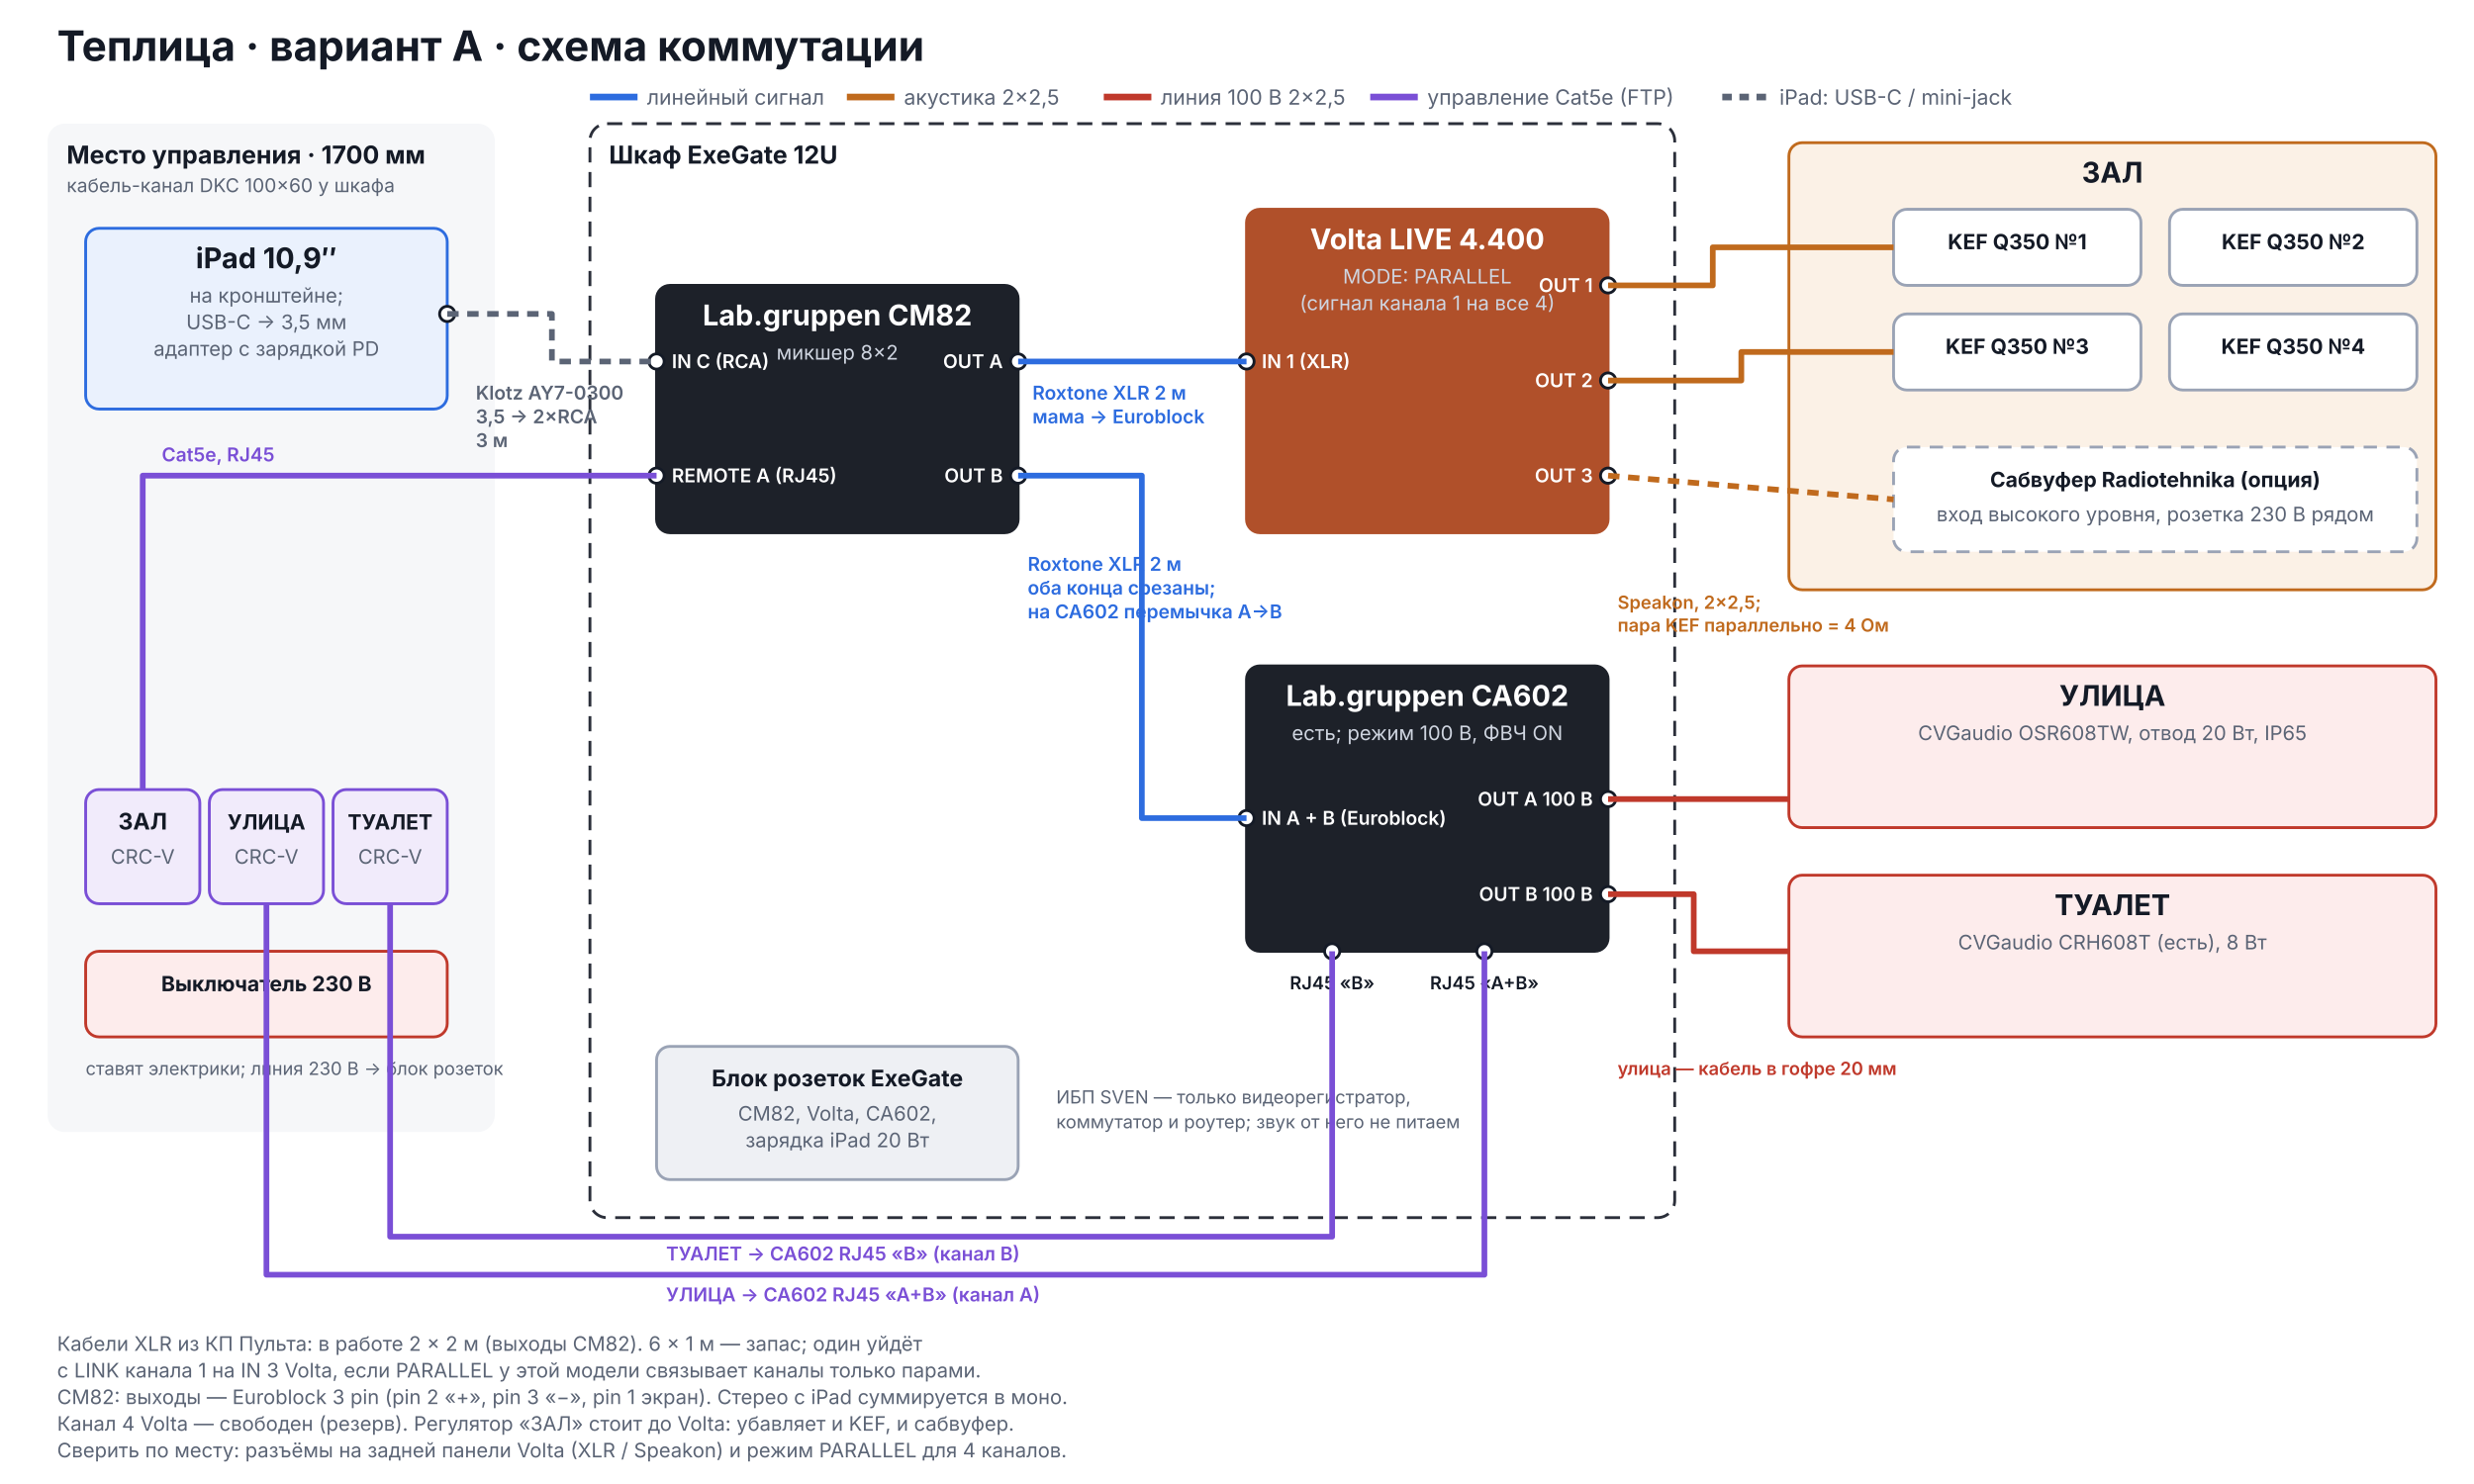
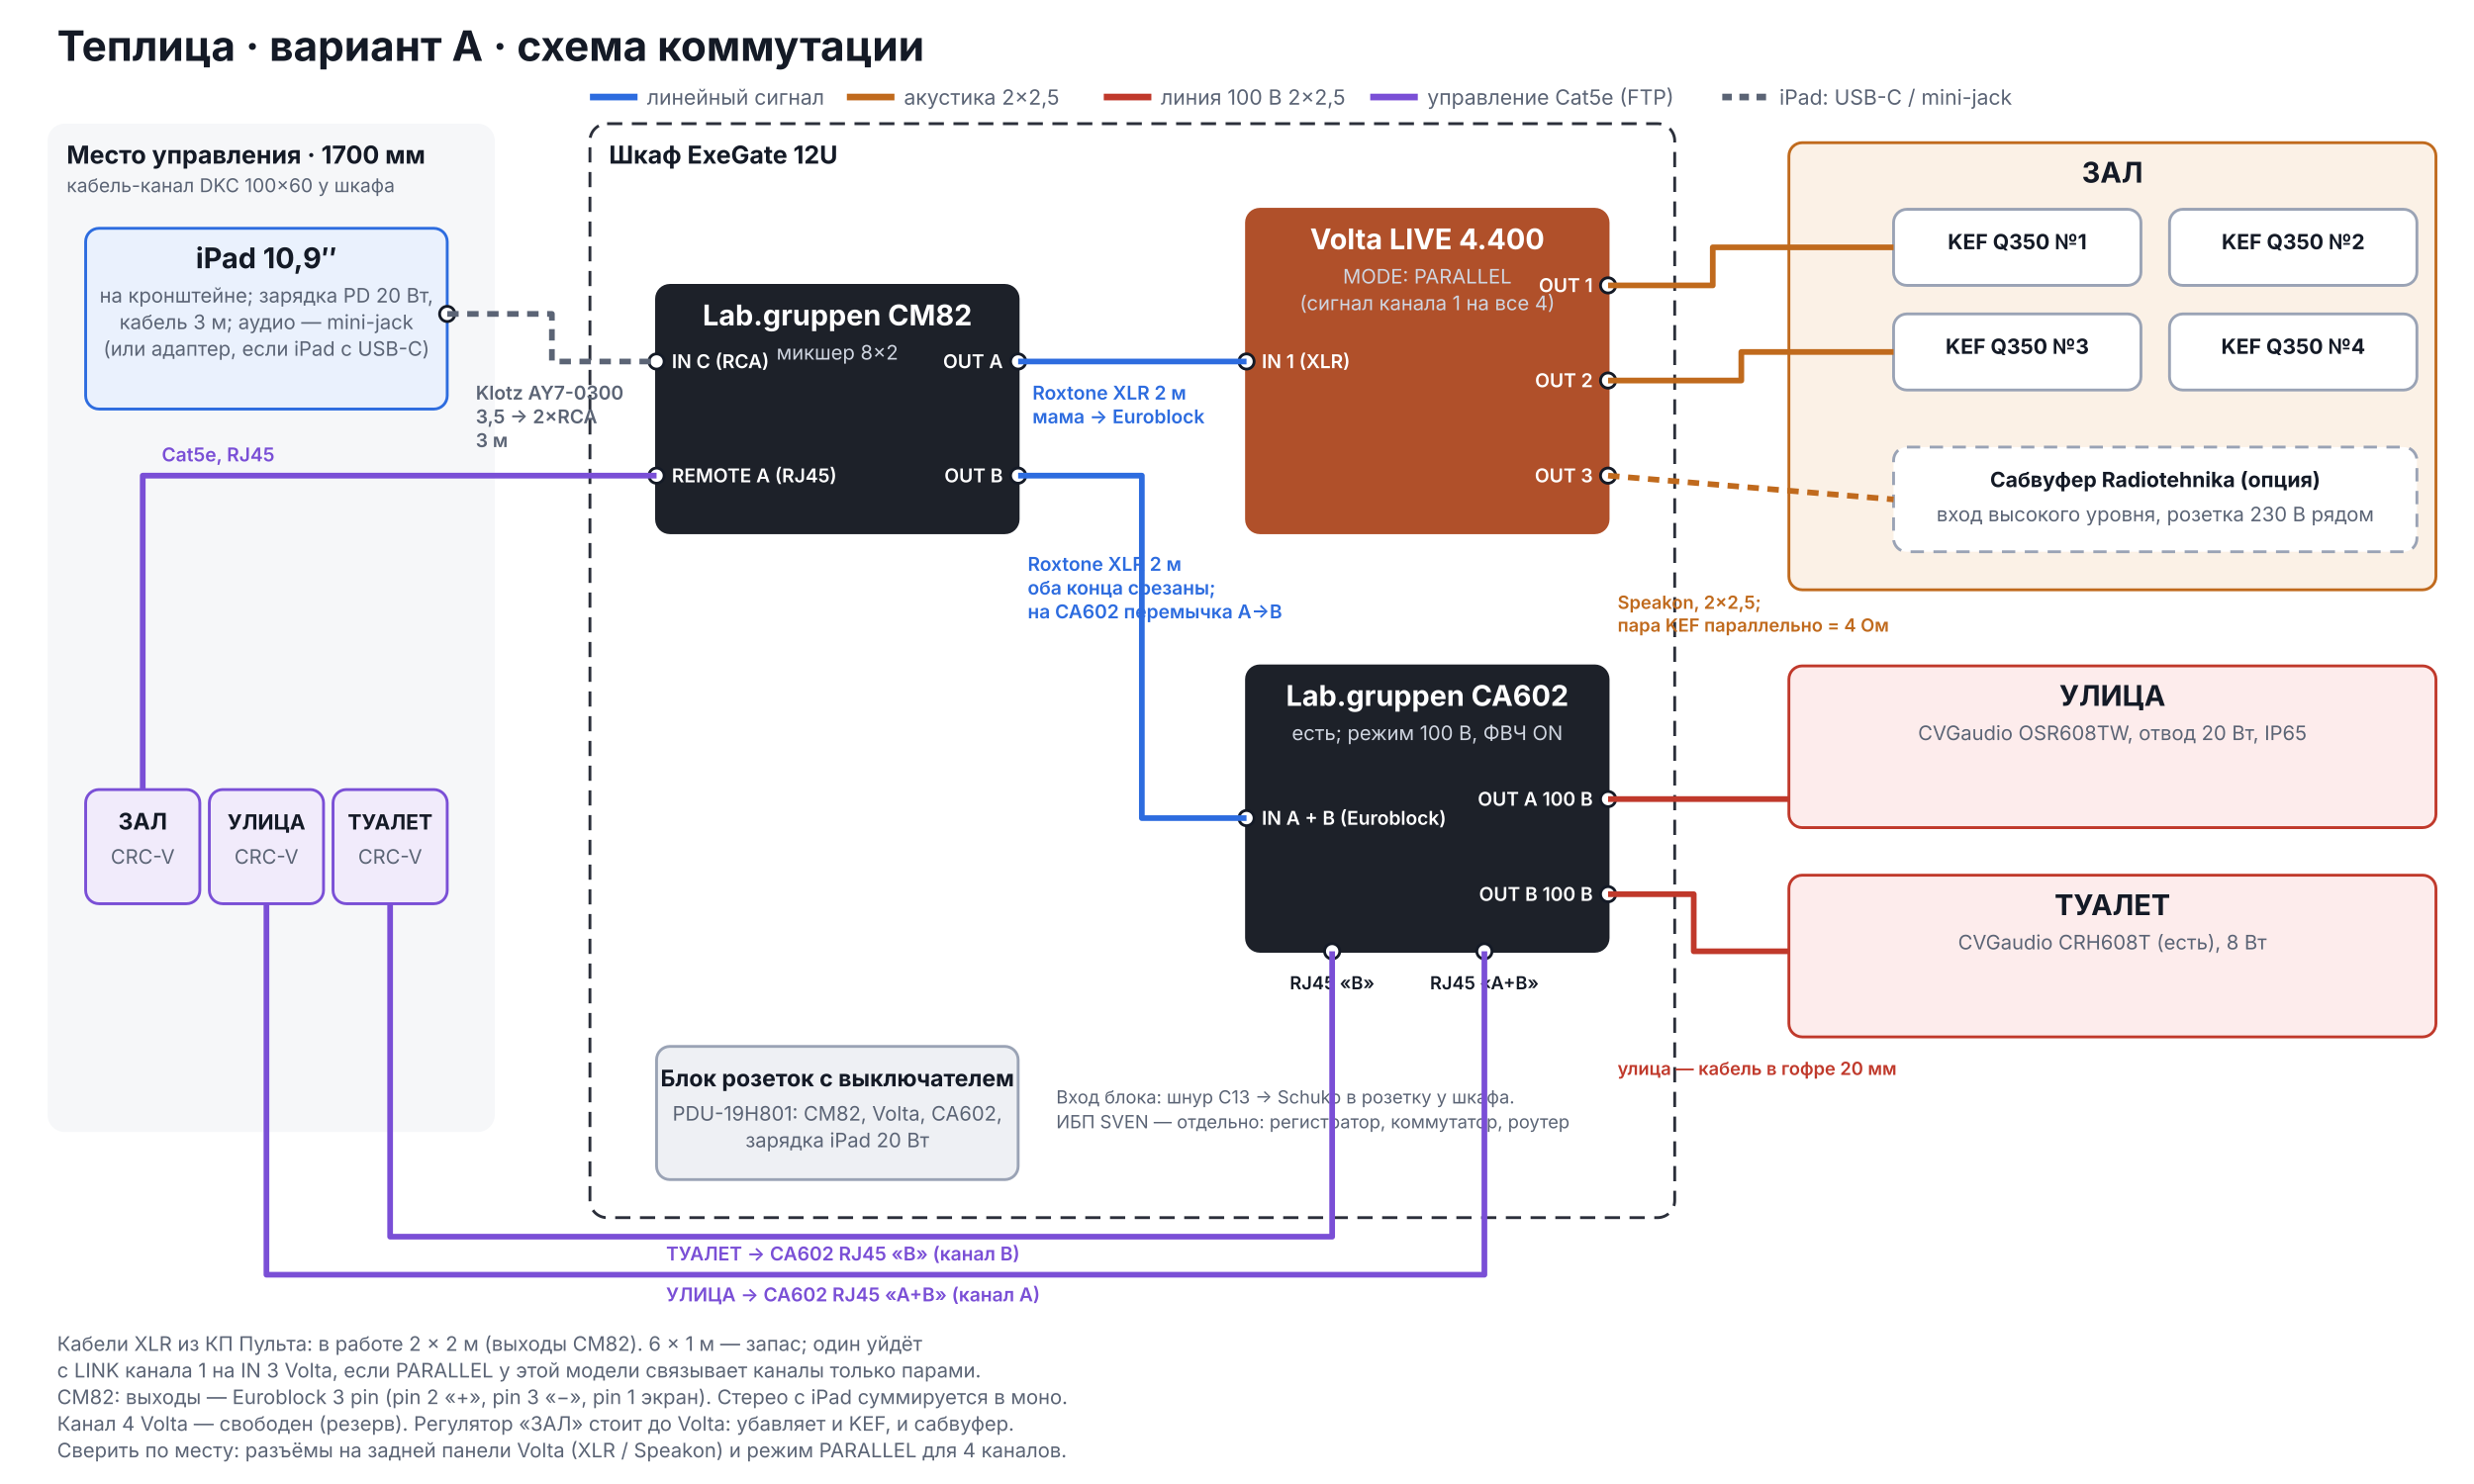
<svg xmlns="http://www.w3.org/2000/svg" viewBox="0 0 2600 1560" font-family="Inter, Arial, sans-serif">
  <rect width="2600" height="1560" fill="#ffffff" />
  <text x="60" y="64" font-size="44" font-weight="700" fill="#141a26">Теплица · вариант A · схема коммутации</text>
  <line x1="620" y1="102" x2="670" y2="102" stroke="#2d6cdf" stroke-width="7" />
  <text x="680" y="110" font-size="22" fill="#5b6475">линейный сигнал</text>
  <line x1="890" y1="102" x2="940" y2="102" stroke="#c06a1d" stroke-width="7" />
  <text x="950" y="110" font-size="22" fill="#5b6475">акустика 2×2,5</text>
  <line x1="1160" y1="102" x2="1210" y2="102" stroke="#c0392b" stroke-width="7" />
  <text x="1220" y="110" font-size="22" fill="#5b6475">линия 100 В 2×2,5</text>
  <line x1="1440" y1="102" x2="1490" y2="102" stroke="#7a4fd6" stroke-width="7" />
  <text x="1500" y="110" font-size="22" fill="#5b6475">управление Cat5e (FTP)</text>
  <line x1="1810" y1="102" x2="1860" y2="102" stroke="#5b6475" stroke-width="7" stroke-dasharray="10 8" />
  <text x="1870" y="110" font-size="22" fill="#5b6475">iPad: USB-C / mini-jack</text>
  <rect x="50" y="130" width="470" height="1060" rx="18" fill="#f6f7f9" />
  <text x="70" y="172" font-size="26" font-weight="700" fill="#141a26">Место управления · 1700 мм</text>
  <text x="70" y="202" font-size="20" fill="#5b6475">кабель-канал DKC 100×60 у шкафа</text>
  <rect x="90" y="240" width="380" height="190" rx="14" fill="#eaf1fd" stroke="#2d6cdf" stroke-width="3" />
  <text x="280.0" y="282" text-anchor="middle" font-size="30" font-weight="700" fill="#141a26">iPad 10,9″</text>
-   <text x="280.0" y="318" text-anchor="middle" font-size="21" fill="#5b6475">на кронштейне;</text>
-   <text x="280.0" y="346" text-anchor="middle" font-size="21" fill="#5b6475">USB-C → 3,5 мм</text>
-   <text x="280.0" y="374" text-anchor="middle" font-size="21" fill="#5b6475">адаптер с зарядкой PD</text>
+   <text x="280.0" y="318" text-anchor="middle" font-size="21" fill="#5b6475">на кронштейне; зарядка PD 20 Вт,</text>
+   <text x="280.0" y="346" text-anchor="middle" font-size="21" fill="#5b6475">кабель 3 м; аудио — mini-jack</text>
+   <text x="280.0" y="374" text-anchor="middle" font-size="21" fill="#5b6475">(или адаптер, если iPad с USB-C)</text>
  <circle cx="470" cy="330" r="8" fill="#ffffff" stroke="#141a26" stroke-width="3" />
  <text x="486" y="337" text-anchor="start" font-size="20" font-weight="600" fill="#ffffff" />
  <rect x="90" y="830" width="120" height="120" rx="14" fill="#f1ebfb" stroke="#7a4fd6" stroke-width="3" />
  <text x="150.0" y="872" text-anchor="middle" font-size="24" font-weight="700" fill="#141a26">ЗАЛ</text>
  <text x="150.0" y="908" text-anchor="middle" font-size="21" fill="#5b6475">CRC-V</text>
  <rect x="220" y="830" width="120" height="120" rx="14" fill="#f1ebfb" stroke="#7a4fd6" stroke-width="3" />
  <text x="280.0" y="872" text-anchor="middle" font-size="22" font-weight="700" fill="#141a26">УЛИЦА</text>
  <text x="280.0" y="908" text-anchor="middle" font-size="21" fill="#5b6475">CRC-V</text>
  <rect x="350" y="830" width="120" height="120" rx="14" fill="#f1ebfb" stroke="#7a4fd6" stroke-width="3" />
  <text x="410.0" y="872" text-anchor="middle" font-size="22" font-weight="700" fill="#141a26">ТУАЛЕТ</text>
  <text x="410.0" y="908" text-anchor="middle" font-size="21" fill="#5b6475">CRC-V</text>
-   <rect x="90" y="1000" width="380" height="90" rx="14" fill="#fdecec" stroke="#c0392b" stroke-width="3" />
-   <text x="280.0" y="1042" text-anchor="middle" font-size="22" font-weight="700" fill="#141a26">Выключатель 230 В</text>
-   <text x="90" y="1130" font-size="19" fill="#5b6475">ставят электрики; линия 230 В → блок розеток</text>
  <rect x="620" y="130" width="1140" height="1150" rx="18" fill="none" stroke="#2b2f3a" stroke-width="3" stroke-dasharray="16 10" />
  <text x="640" y="172" font-size="26" font-weight="700" fill="#141a26">Шкаф ExeGate 12U</text>
  <rect x="690" y="300" width="380" height="260" rx="14" fill="#1d2129" stroke="#1d2129" stroke-width="3" />
  <text x="880.0" y="342" text-anchor="middle" font-size="30" font-weight="700" fill="#ffffff">Lab.gruppen CM82</text>
  <text x="880.0" y="378" text-anchor="middle" font-size="21" fill="#cfd5e0">микшер 8×2</text>
  <circle cx="690" cy="380" r="8" fill="#ffffff" stroke="#141a26" stroke-width="3" />
  <text x="706" y="387" text-anchor="start" font-size="20" font-weight="600" fill="#ffffff">IN C (RCA)</text>
  <circle cx="690" cy="500" r="8" fill="#ffffff" stroke="#141a26" stroke-width="3" />
  <text x="706" y="507" text-anchor="start" font-size="20" font-weight="600" fill="#ffffff">REMOTE A (RJ45)</text>
  <circle cx="1070" cy="380" r="8" fill="#ffffff" stroke="#141a26" stroke-width="3" />
  <text x="1054" y="387" text-anchor="end" font-size="20" font-weight="600" fill="#ffffff">OUT A</text>
  <circle cx="1070" cy="500" r="8" fill="#ffffff" stroke="#141a26" stroke-width="3" />
  <text x="1054" y="507" text-anchor="end" font-size="20" font-weight="600" fill="#ffffff">OUT B</text>
  <rect x="1310" y="220" width="380" height="340" rx="14" fill="#b0502a" stroke="#b0502a" stroke-width="3" />
  <text x="1500.0" y="262" text-anchor="middle" font-size="30" font-weight="700" fill="#ffffff">Volta LIVE 4.400</text>
  <text x="1500.0" y="298" text-anchor="middle" font-size="21" fill="#cfd5e0">MODE: PARALLEL</text>
  <text x="1500.0" y="326" text-anchor="middle" font-size="21" fill="#cfd5e0">(сигнал канала 1 на все 4)</text>
  <circle cx="1310" cy="380" r="8" fill="#ffffff" stroke="#141a26" stroke-width="3" />
  <text x="1326" y="387" text-anchor="start" font-size="20" font-weight="600" fill="#ffffff">IN 1 (XLR)</text>
  <circle cx="1690" cy="300" r="8" fill="#ffffff" stroke="#141a26" stroke-width="3" />
  <text x="1674" y="307" text-anchor="end" font-size="20" font-weight="600" fill="#ffffff">OUT 1</text>
  <circle cx="1690" cy="400" r="8" fill="#ffffff" stroke="#141a26" stroke-width="3" />
  <text x="1674" y="407" text-anchor="end" font-size="20" font-weight="600" fill="#ffffff">OUT 2</text>
  <circle cx="1690" cy="500" r="8" fill="#ffffff" stroke="#141a26" stroke-width="3" />
  <text x="1674" y="507" text-anchor="end" font-size="20" font-weight="600" fill="#ffffff">OUT 3</text>
  <rect x="1310" y="700" width="380" height="300" rx="14" fill="#1d2129" stroke="#1d2129" stroke-width="3" />
  <text x="1500.0" y="742" text-anchor="middle" font-size="30" font-weight="700" fill="#ffffff">Lab.gruppen CA602</text>
  <text x="1500.0" y="778" text-anchor="middle" font-size="21" fill="#cfd5e0">есть; режим 100 В, ФВЧ ON</text>
  <circle cx="1310" cy="860" r="8" fill="#ffffff" stroke="#141a26" stroke-width="3" />
  <text x="1326" y="867" text-anchor="start" font-size="20" font-weight="600" fill="#ffffff">IN A + B (Euroblock)</text>
  <circle cx="1690" cy="840" r="8" fill="#ffffff" stroke="#141a26" stroke-width="3" />
  <text x="1674" y="847" text-anchor="end" font-size="20" font-weight="600" fill="#ffffff">OUT A 100 В</text>
  <circle cx="1690" cy="940" r="8" fill="#ffffff" stroke="#141a26" stroke-width="3" />
  <text x="1674" y="947" text-anchor="end" font-size="20" font-weight="600" fill="#ffffff">OUT B 100 В</text>
  <circle cx="1400" cy="1000" r="8" fill="#ffffff" stroke="#141a26" stroke-width="3" />
  <text x="1416" y="1007" text-anchor="start" font-size="20" font-weight="600" fill="#ffffff" />
  <circle cx="1560" cy="1000" r="8" fill="#ffffff" stroke="#141a26" stroke-width="3" />
  <text x="1576" y="1007" text-anchor="start" font-size="20" font-weight="600" fill="#ffffff" />
  <text x="1400" y="1040" text-anchor="middle" font-size="19" font-weight="600" fill="#141a26">RJ45 «B»</text>
  <text x="1560" y="1040" text-anchor="middle" font-size="19" font-weight="600" fill="#141a26">RJ45 «A+B»</text>
  <rect x="690" y="1100" width="380" height="140" rx="14" fill="#eef0f4" stroke="#9aa3b5" stroke-width="3" />
-   <text x="880.0" y="1142" text-anchor="middle" font-size="24" font-weight="700" fill="#141a26">Блок розеток ExeGate</text>
-   <text x="880.0" y="1178" text-anchor="middle" font-size="21" fill="#5b6475">CM82, Volta, CA602,</text>
+   <text x="880.0" y="1142" text-anchor="middle" font-size="24" font-weight="700" fill="#141a26">Блок розеток с выключателем</text>
+   <text x="880.0" y="1178" text-anchor="middle" font-size="21" fill="#5b6475">PDU-19H801: CM82, Volta, CA602,</text>
  <text x="880.0" y="1206" text-anchor="middle" font-size="21" fill="#5b6475">зарядка iPad 20 Вт</text>
-   <text x="1110" y="1160" font-size="19" fill="#5b6475">ИБП SVEN — только видеорегистратор,</text>
-   <text x="1110" y="1186" font-size="19" fill="#5b6475">коммутатор и роутер; звук от него не питаем</text>
+   <text x="1110" y="1160" font-size="19" fill="#5b6475">Вход блока: шнур C13 → Schuko в розетку у шкафа.</text>
+   <text x="1110" y="1186" font-size="19" fill="#5b6475">ИБП SVEN — отдельно: регистратор, коммутатор, роутер</text>
  <rect x="1880" y="150" width="680" height="470" rx="14" fill="#fbf1e6" stroke="#c06a1d" stroke-width="3" />
  <text x="2220.0" y="192" text-anchor="middle" font-size="30" font-weight="700" fill="#141a26">ЗАЛ</text>
  <rect x="1990" y="220" width="260" height="80" rx="14" fill="#ffffff" stroke="#9aa3b5" stroke-width="3" />
  <text x="2120.0" y="262" text-anchor="middle" font-size="22" font-weight="700" fill="#141a26">KEF Q350 №1</text>
  <rect x="2280" y="220" width="260" height="80" rx="14" fill="#ffffff" stroke="#9aa3b5" stroke-width="3" />
  <text x="2410.0" y="262" text-anchor="middle" font-size="22" font-weight="700" fill="#141a26">KEF Q350 №2</text>
  <rect x="1990" y="330" width="260" height="80" rx="14" fill="#ffffff" stroke="#9aa3b5" stroke-width="3" />
  <text x="2120.0" y="372" text-anchor="middle" font-size="22" font-weight="700" fill="#141a26">KEF Q350 №3</text>
  <rect x="2280" y="330" width="260" height="80" rx="14" fill="#ffffff" stroke="#9aa3b5" stroke-width="3" />
  <text x="2410.0" y="372" text-anchor="middle" font-size="22" font-weight="700" fill="#141a26">KEF Q350 №4</text>
  <rect x="1990" y="470" width="550" height="110" rx="14" fill="#ffffff" stroke="#9aa3b5" stroke-width="3" stroke-dasharray="14 10" />
  <text x="2265.0" y="512" text-anchor="middle" font-size="22" font-weight="700" fill="#141a26">Сабвуфер Radiotehnika (опция)</text>
  <text x="2265.0" y="548" text-anchor="middle" font-size="21" fill="#5b6475">вход высокого уровня, розетка 230 В рядом</text>
  <rect x="1880" y="700" width="680" height="170" rx="14" fill="#fdecec" stroke="#c0392b" stroke-width="3" />
  <text x="2220.0" y="742" text-anchor="middle" font-size="30" font-weight="700" fill="#141a26">УЛИЦА</text>
  <text x="2220.0" y="778" text-anchor="middle" font-size="21" fill="#5b6475">CVGaudio OSR608TW, отвод 20 Вт, IP65</text>
  <rect x="1880" y="920" width="680" height="170" rx="14" fill="#fdecec" stroke="#c0392b" stroke-width="3" />
  <text x="2220.0" y="962" text-anchor="middle" font-size="30" font-weight="700" fill="#141a26">ТУАЛЕТ</text>
  <text x="2220.0" y="998" text-anchor="middle" font-size="21" fill="#5b6475">CVGaudio CRH608T (есть), 8 Вт</text>
  <path d="M470 330 L580 330 L580 380 L690 380" fill="none" stroke="#5b6475" stroke-width="6" stroke-linejoin="round" stroke-dasharray="12 9" />
  <text x="500" y="420" font-size="20" fill="#5b6475" font-weight="600">Klotz AY7-0300</text>
  <text x="500" y="445" font-size="20" fill="#5b6475" font-weight="600">3,5 → 2×RCA</text>
  <text x="500" y="470" font-size="20" fill="#5b6475" font-weight="600">3 м</text>
  <path d="M1070 380 L1310 380" fill="none" stroke="#2d6cdf" stroke-width="6" stroke-linejoin="round" />
  <text x="1085" y="420" font-size="20" fill="#2d6cdf" font-weight="600">Roxtone XLR 2 м</text>
  <text x="1085" y="445" font-size="20" fill="#2d6cdf" font-weight="600">мама → Euroblock</text>
  <path d="M1070 500 L1200 500 L1200 860 L1310 860" fill="none" stroke="#2d6cdf" stroke-width="6" stroke-linejoin="round" />
  <text x="1080" y="600" font-size="20" fill="#2d6cdf" font-weight="600">Roxtone XLR 2 м</text>
  <text x="1080" y="625" font-size="20" fill="#2d6cdf" font-weight="600">оба конца срезаны;</text>
  <text x="1080" y="650" font-size="20" fill="#2d6cdf" font-weight="600">на CA602 перемычка A→B</text>
  <path d="M1690 300 L1800 300 L1800 260 L1990 260" fill="none" stroke="#c06a1d" stroke-width="6" stroke-linejoin="round" />
  <path d="M1690 400 L1830 400 L1830 370 L1990 370" fill="none" stroke="#c06a1d" stroke-width="6" stroke-linejoin="round" />
  <path d="M1690 500 L1990 525" fill="none" stroke="#c06a1d" stroke-width="6" stroke-linejoin="round" stroke-dasharray="12 9" />
  <text x="1700" y="640" font-size="19" fill="#c06a1d" font-weight="600">Speakon, 2×2,5;</text>
  <text x="1700" y="664" font-size="19" fill="#c06a1d" font-weight="600">пара KEF параллельно = 4 Ом</text>
  <path d="M1690 840 L1880 840" fill="none" stroke="#c0392b" stroke-width="6" stroke-linejoin="round" />
  <path d="M1690 940 L1780 940 L1780 1000 L1880 1000" fill="none" stroke="#c0392b" stroke-width="6" stroke-linejoin="round" />
  <text x="1700" y="1130" font-size="19" fill="#c0392b" font-weight="600">улица — кабель в гофре 20 мм</text>
  <path d="M150 830 L150 500 L690 500" fill="none" stroke="#7a4fd6" stroke-width="6" stroke-linejoin="round" />
  <text x="170" y="485" font-size="20" fill="#7a4fd6" font-weight="600">Cat5e, RJ45</text>
  <path d="M410 950 L410 1300 L1400 1300 L1400 1000" fill="none" stroke="#7a4fd6" stroke-width="6" stroke-linejoin="round" />
  <path d="M280 950 L280 1340 L1560 1340 L1560 1000" fill="none" stroke="#7a4fd6" stroke-width="6" stroke-linejoin="round" />
  <text x="700" y="1325" font-size="20" fill="#7a4fd6" font-weight="600">ТУАЛЕТ → CA602 RJ45 «B» (канал B)</text>
  <text x="700" y="1368" font-size="20" fill="#7a4fd6" font-weight="600">УЛИЦА → CA602 RJ45 «A+B» (канал A)</text>
  <text x="60" y="1420" font-size="21" fill="#5b6475">Кабели XLR из КП Пульта: в работе 2 × 2 м (выходы CM82). 6 × 1 м — запас; один уйдёт</text>
  <text x="60" y="1448" font-size="21" fill="#5b6475">с LINK канала 1 на IN 3 Volta, если PARALLEL у этой модели связывает каналы только парами.</text>
  <text x="60" y="1476" font-size="21" fill="#5b6475">CM82: выходы — Euroblock 3 pin (pin 2 «+», pin 3 «−», pin 1 экран). Стерео с iPad суммируется в моно.</text>
  <text x="60" y="1504" font-size="21" fill="#5b6475">Канал 4 Volta — свободен (резерв). Регулятор «ЗАЛ» стоит до Volta: убавляет и KEF, и сабвуфер.</text>
  <text x="60" y="1532" font-size="21" fill="#5b6475">Сверить по месту: разъёмы на задней панели Volta (XLR / Speakon) и режим PARALLEL для 4 каналов.</text>
</svg>
